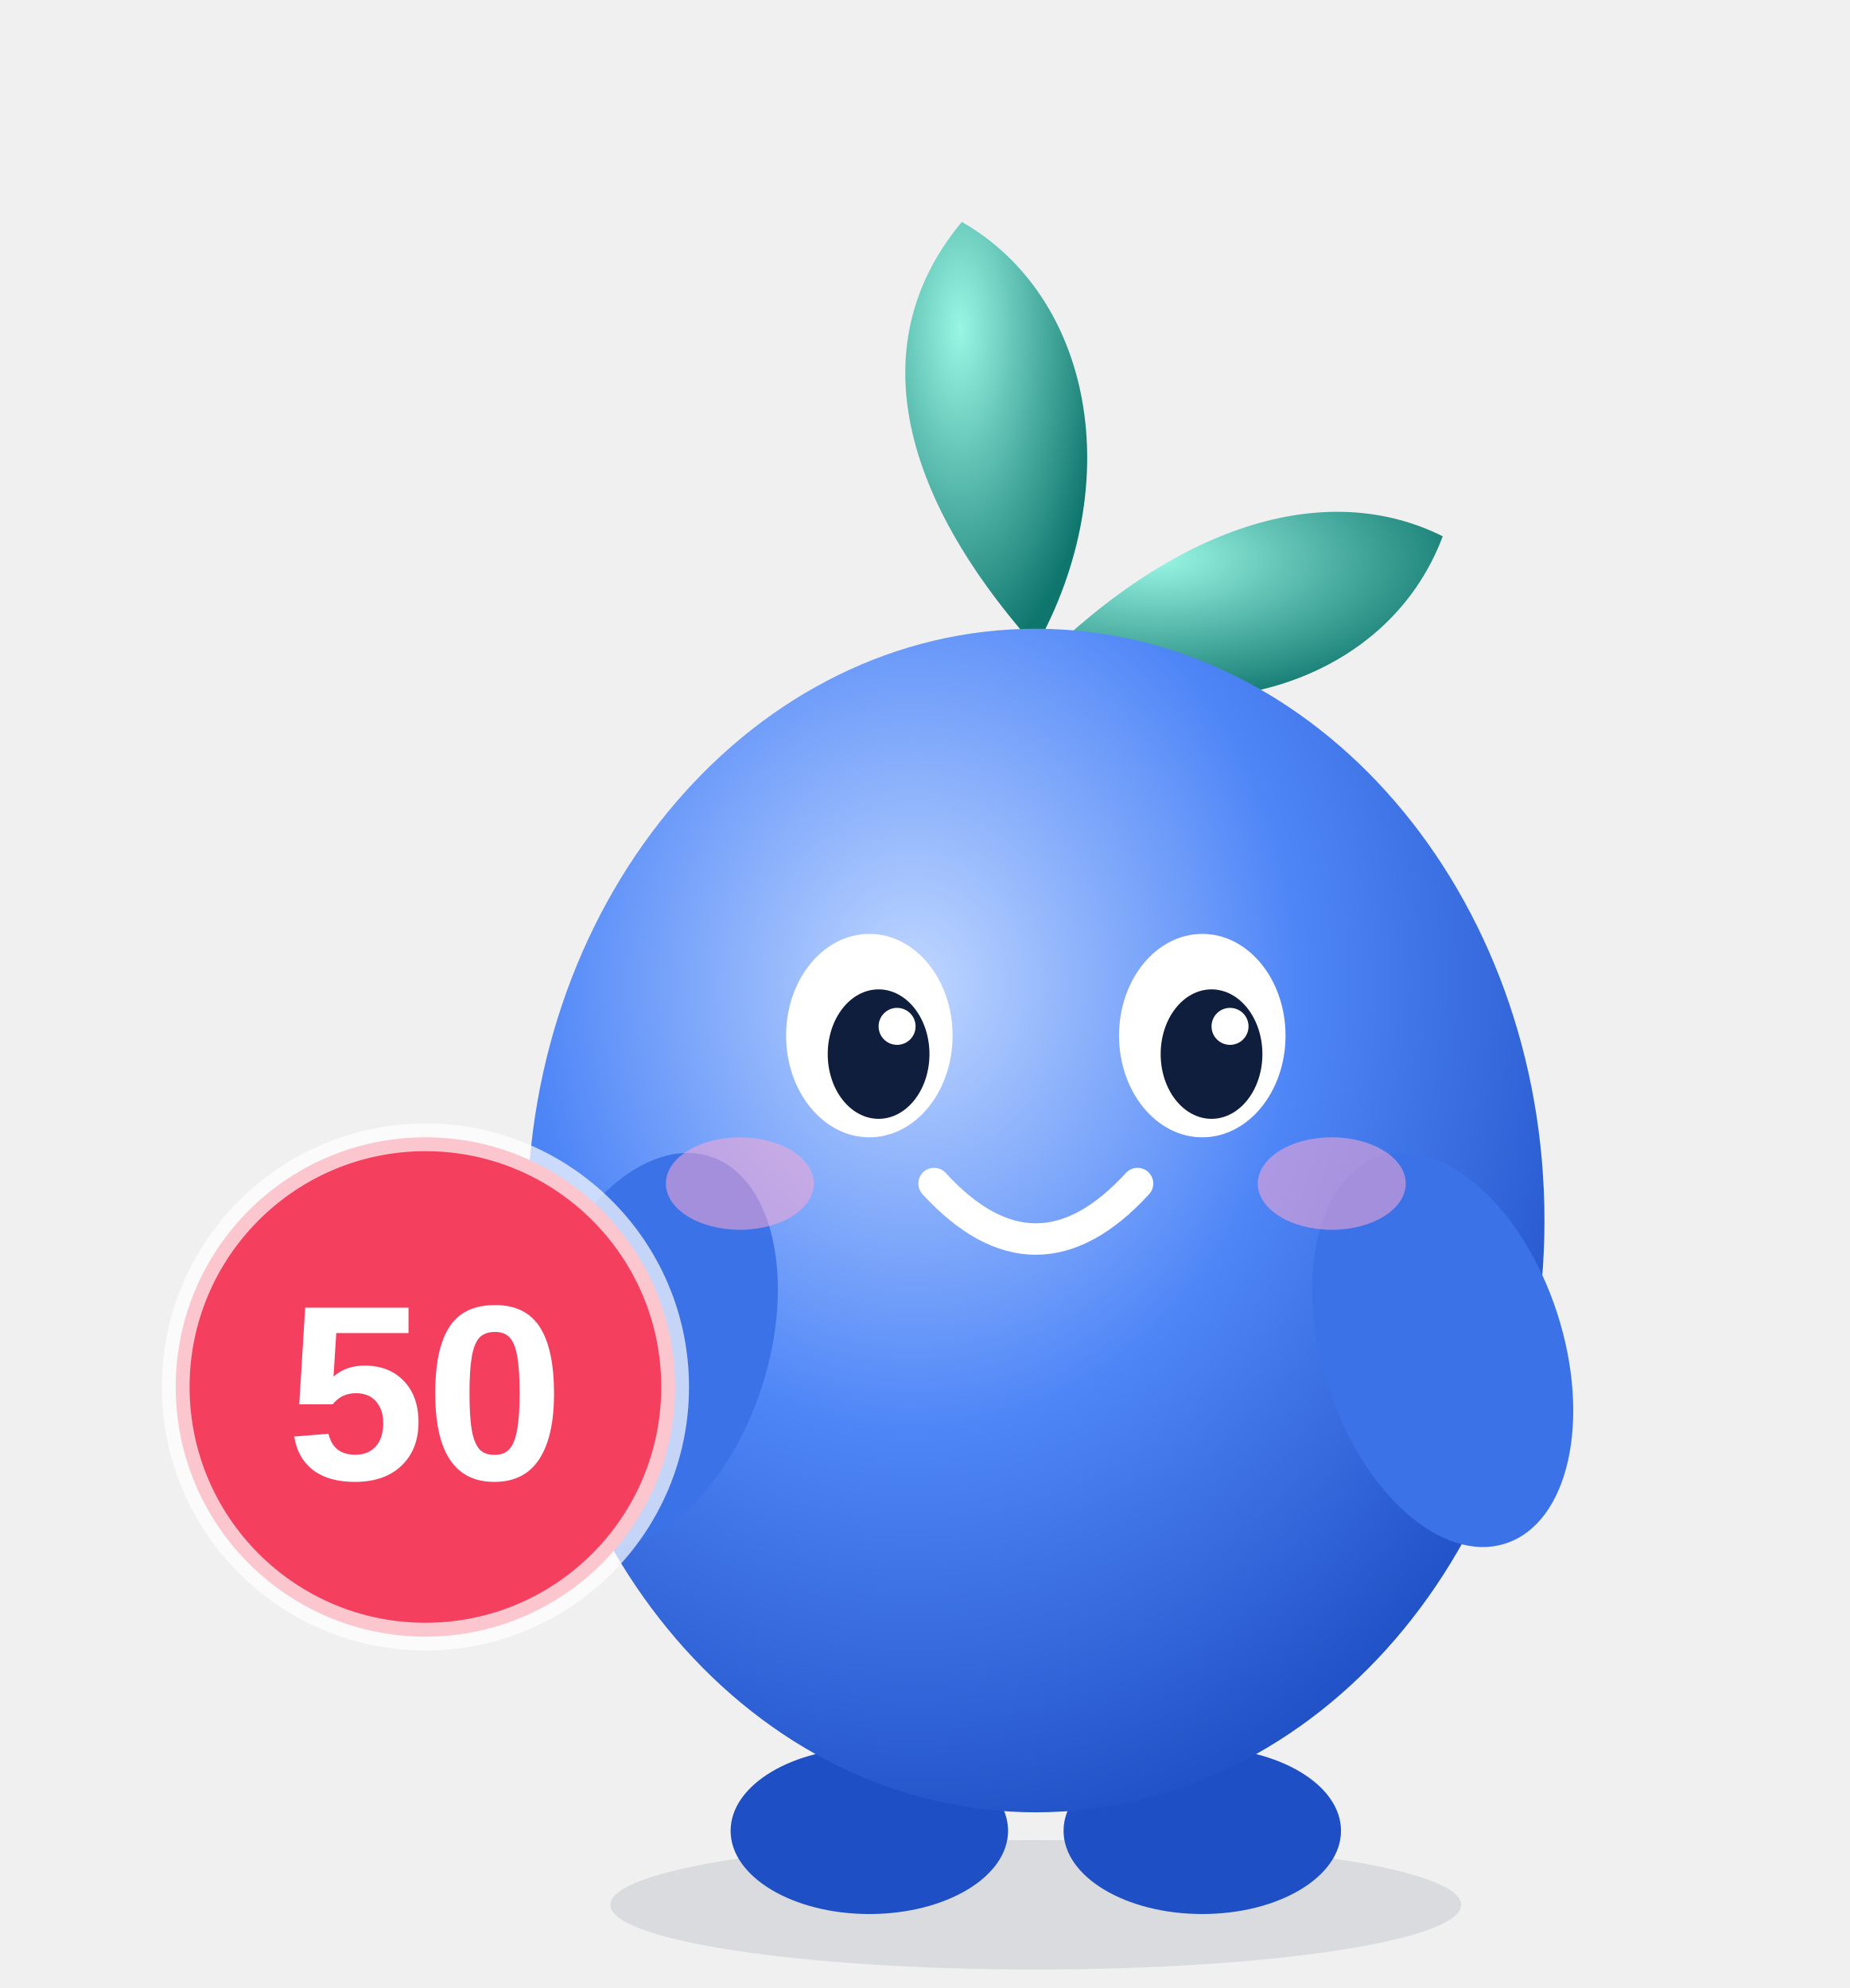
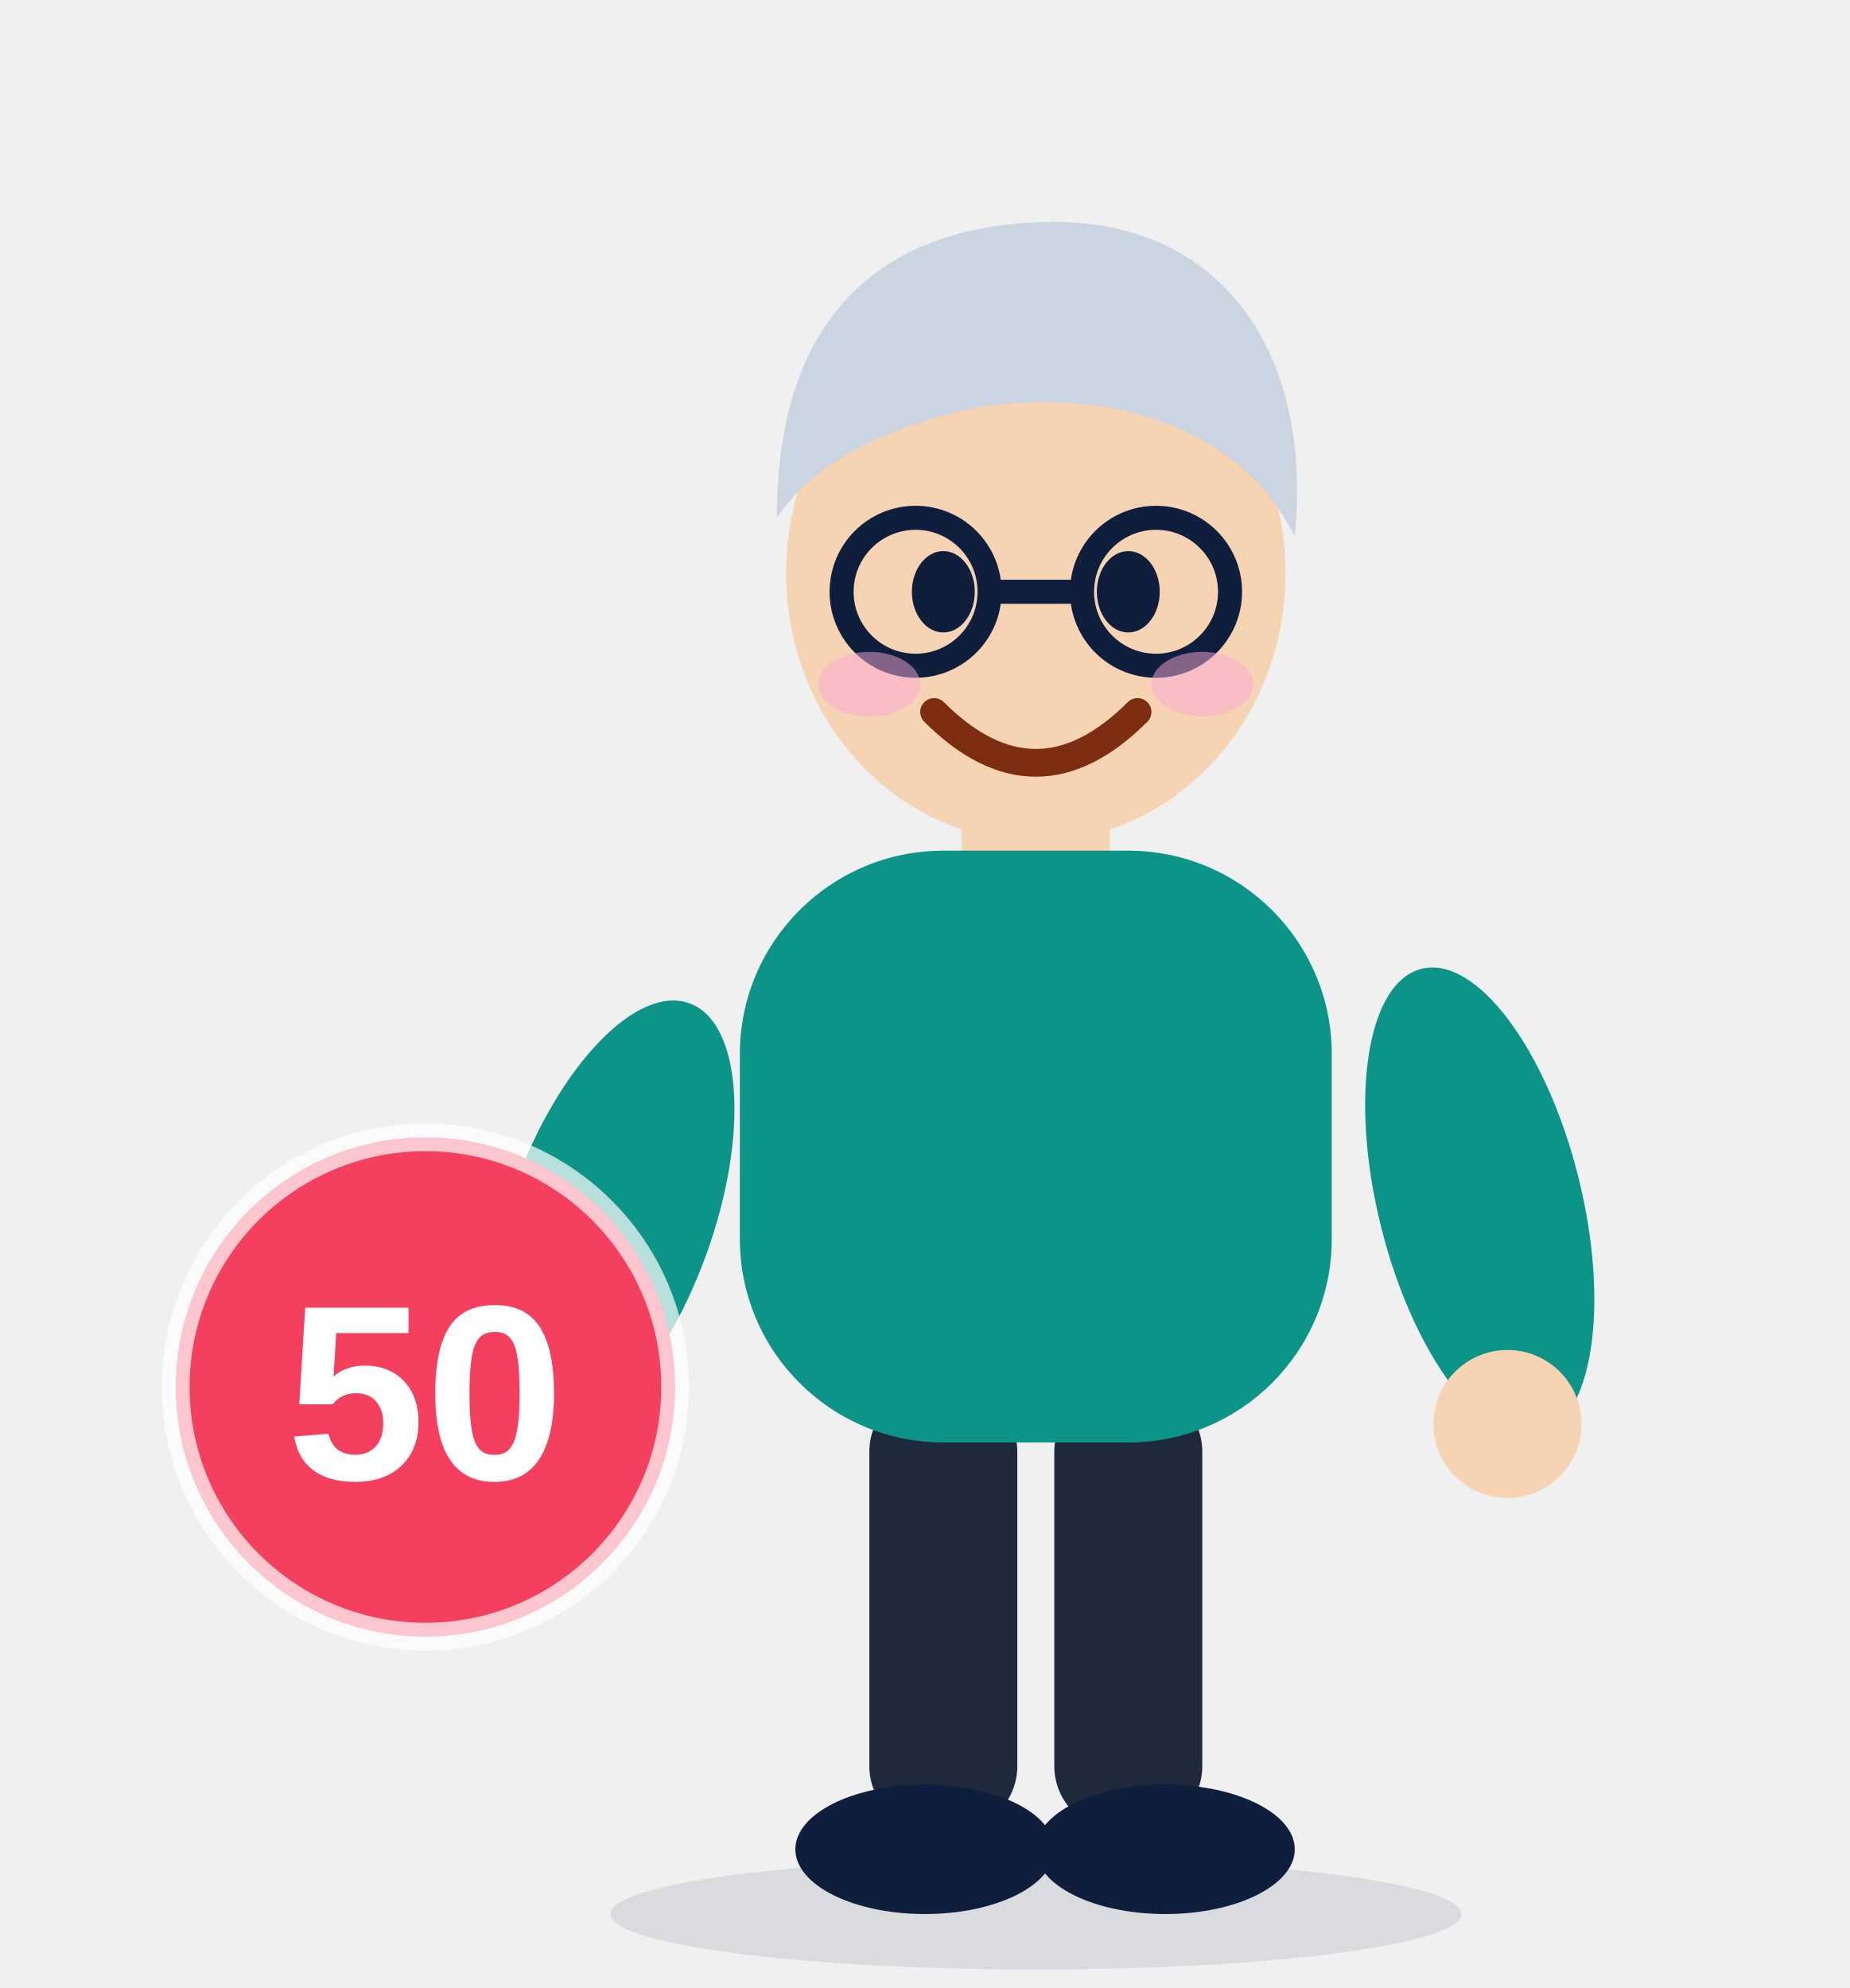
<svg xmlns="http://www.w3.org/2000/svg" viewBox="0 0 200 215">
-   <defs>
-     <radialGradient id="b" cx="38%" cy="30%" r="75%">
-       <stop offset="0" stop-color="#BFD6FF" />
-       <stop offset=".5" stop-color="#4F86F7" />
-       <stop offset="1" stop-color="#1E4FC4" />
-     </radialGradient>
-     <radialGradient id="l" cx="30%" cy="25%" r="80%">
-       <stop offset="0" stop-color="#99F6E4" />
-       <stop offset="1" stop-color="#0F766E" />
-     </radialGradient>
-   </defs>
-   <ellipse cx="112" cy="206" rx="46" ry="7" fill="#0F1E3D" opacity=".10" />
-   <ellipse cx="94" cy="198" rx="15" ry="9" fill="#1E4FC4" />
-   <ellipse cx="130" cy="198" rx="15" ry="9" fill="#1E4FC4" />
-   <path d="M112 70 C96 52 94 36 104 24 C118 32 122 52 112 70Z" fill="url(#l)" />
-   <path d="M112 72 C128 56 144 52 156 58 C150 74 130 80 112 72Z" fill="url(#l)" />
-   <ellipse cx="112" cy="132" rx="55" ry="64" fill="url(#b)" />
-   <ellipse cx="156" cy="146" rx="13" ry="22" fill="#3B72E8" transform="rotate(-18 156 146)" />
-   <ellipse cx="70" cy="146" rx="13" ry="22" fill="#3B72E8" transform="rotate(18 70 146)" />
-   <ellipse cx="94" cy="112" rx="9" ry="11" fill="#fff" />
-   <ellipse cx="130" cy="112" rx="9" ry="11" fill="#fff" />
-   <ellipse cx="95" cy="114" rx="5.5" ry="7" fill="#0F1E3D" />
-   <ellipse cx="131" cy="114" rx="5.5" ry="7" fill="#0F1E3D" />
-   <circle cx="97" cy="111" r="2" fill="#fff" />
-   <circle cx="133" cy="111" r="2" fill="#fff" />
-   <ellipse cx="80" cy="128" rx="8" ry="5" fill="#F9A8D4" opacity=".55" />
-   <ellipse cx="144" cy="128" rx="8" ry="5" fill="#F9A8D4" opacity=".55" />
-   <path d="M101 128 Q112 140 123 128" fill="none" stroke="#fff" stroke-width="3.4" stroke-linecap="round" />
+   <ellipse cx="112" cy="207" rx="46" ry="6" fill="#0F1E3D" opacity=".10" />
+   <rect x="94" y="150" width="16" height="48" rx="7" fill="#1E293B" />
+   <rect x="114" y="150" width="16" height="48" rx="7" fill="#1E293B" />
+   <ellipse cx="100" cy="200" rx="14" ry="7" fill="#0F1E3D" />
+   <ellipse cx="126" cy="200" rx="14" ry="7" fill="#0F1E3D" />
+   <rect x="104" y="84" width="16" height="14" rx="6" fill="#F5D3B3" />
+   <ellipse cx="160" cy="130" rx="11" ry="26" fill="#0D9488" transform="rotate(-14 160 130)" />
+   <ellipse cx="163" cy="154" rx="8" ry="8" fill="#F5D3B3" />
+   <rect x="80" y="92" width="64" height="64" rx="22" fill="#0D9488" />
+   <ellipse cx="66" cy="132" rx="11" ry="25" fill="#0D9488" transform="rotate(20 66 132)" />
+   <ellipse cx="60" cy="152" rx="8" ry="8" fill="#F5D3B3" />
+   <ellipse cx="112" cy="62" rx="27" ry="29" fill="#F5D3B3" />
+   <path d="M84 56 C84 30 100 24 114 24 C132 24 142 38 140 58 C134 46 120 42 106 44 C96 46 88 50 84 56Z" fill="#CBD5E1" />
+   <ellipse cx="102" cy="64" rx="3.4" ry="4.4" fill="#0F1E3D" />
+   <ellipse cx="122" cy="64" rx="3.4" ry="4.4" fill="#0F1E3D" />
+   <g fill="none" stroke="#0F1E3D" stroke-width="2.6">
+     <circle cx="99" cy="64" r="8" />
+     <circle cx="125" cy="64" r="8" />
+     <path d="M107 64h10" />
+   </g>
+   <ellipse cx="94" cy="74" rx="5.5" ry="3.5" fill="#F9A8D4" opacity=".5" />
+   <ellipse cx="130" cy="74" rx="5.5" ry="3.5" fill="#F9A8D4" opacity=".5" />
+   <path d="M101 77 Q112 88 123 77" fill="none" stroke="#7C2D12" stroke-width="3" stroke-linecap="round" />
  <circle cx="46" cy="150" r="27" fill="#F43F5E" />
  <circle cx="46" cy="150" r="27" fill="none" stroke="#fff" stroke-width="3" opacity=".7" />
  <text x="46" y="160" text-anchor="middle" font-family="Arial,sans-serif" font-weight="800" font-size="27" fill="#fff">50</text>
</svg>
